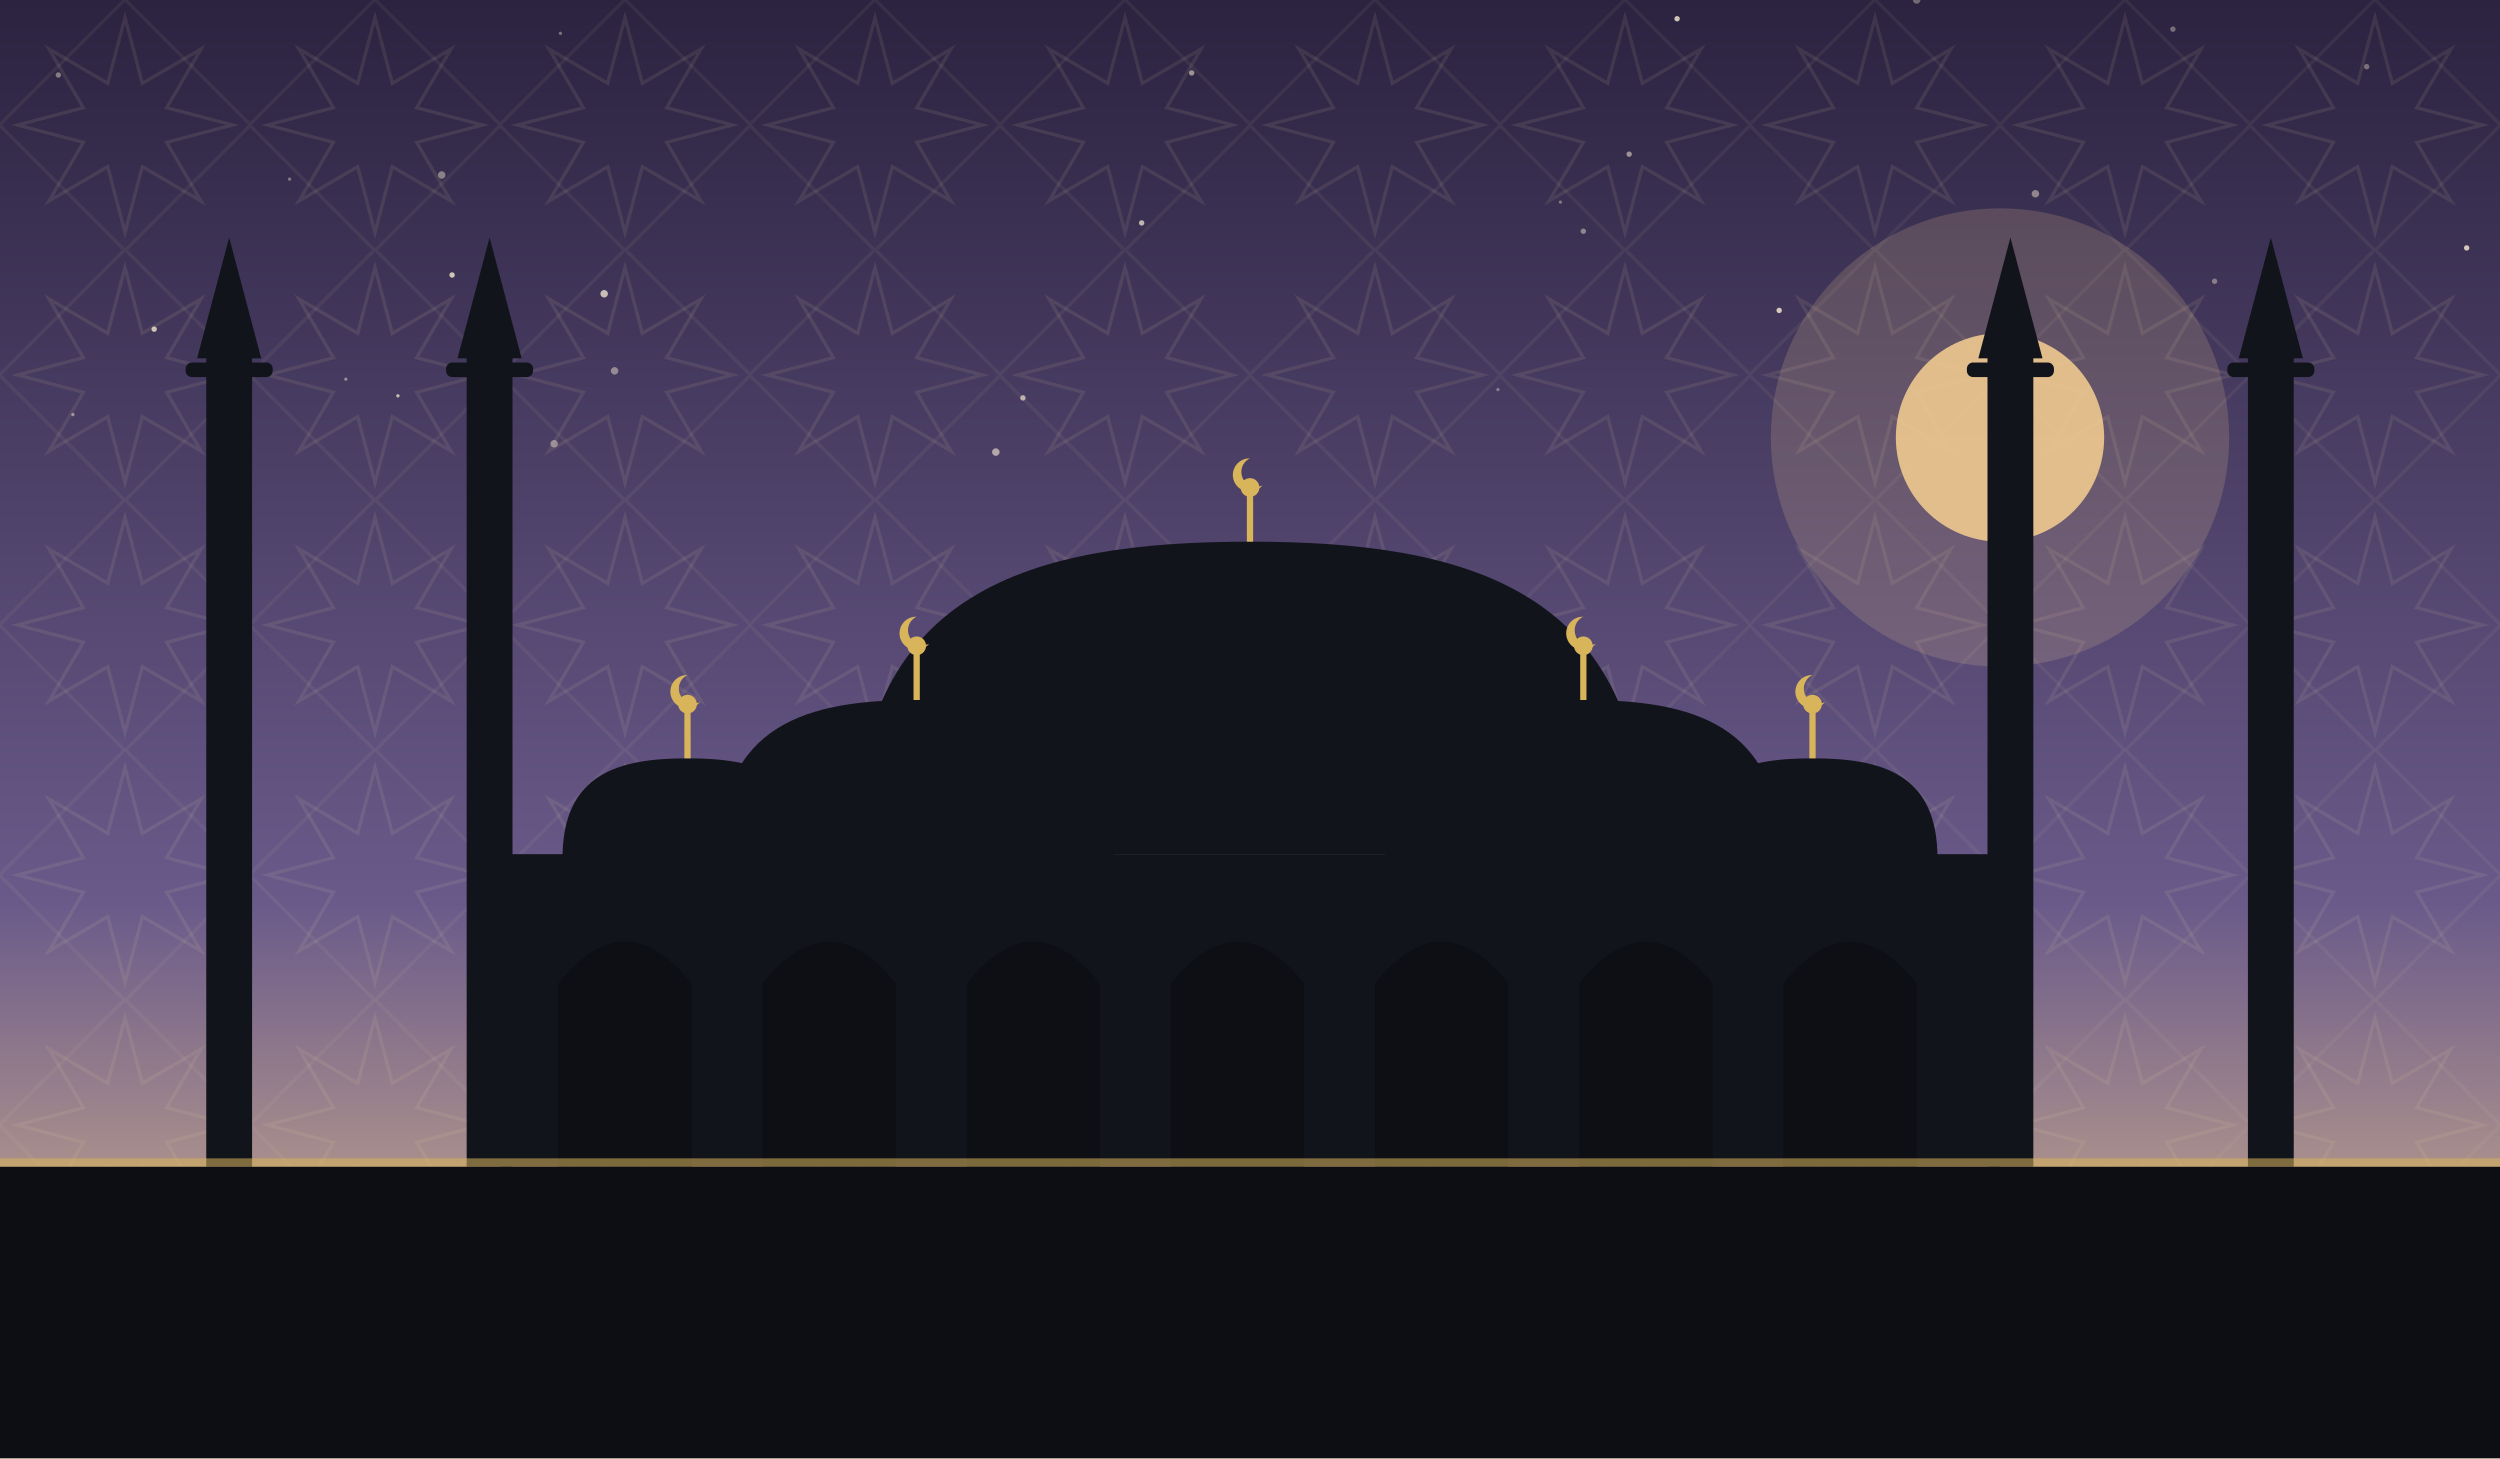
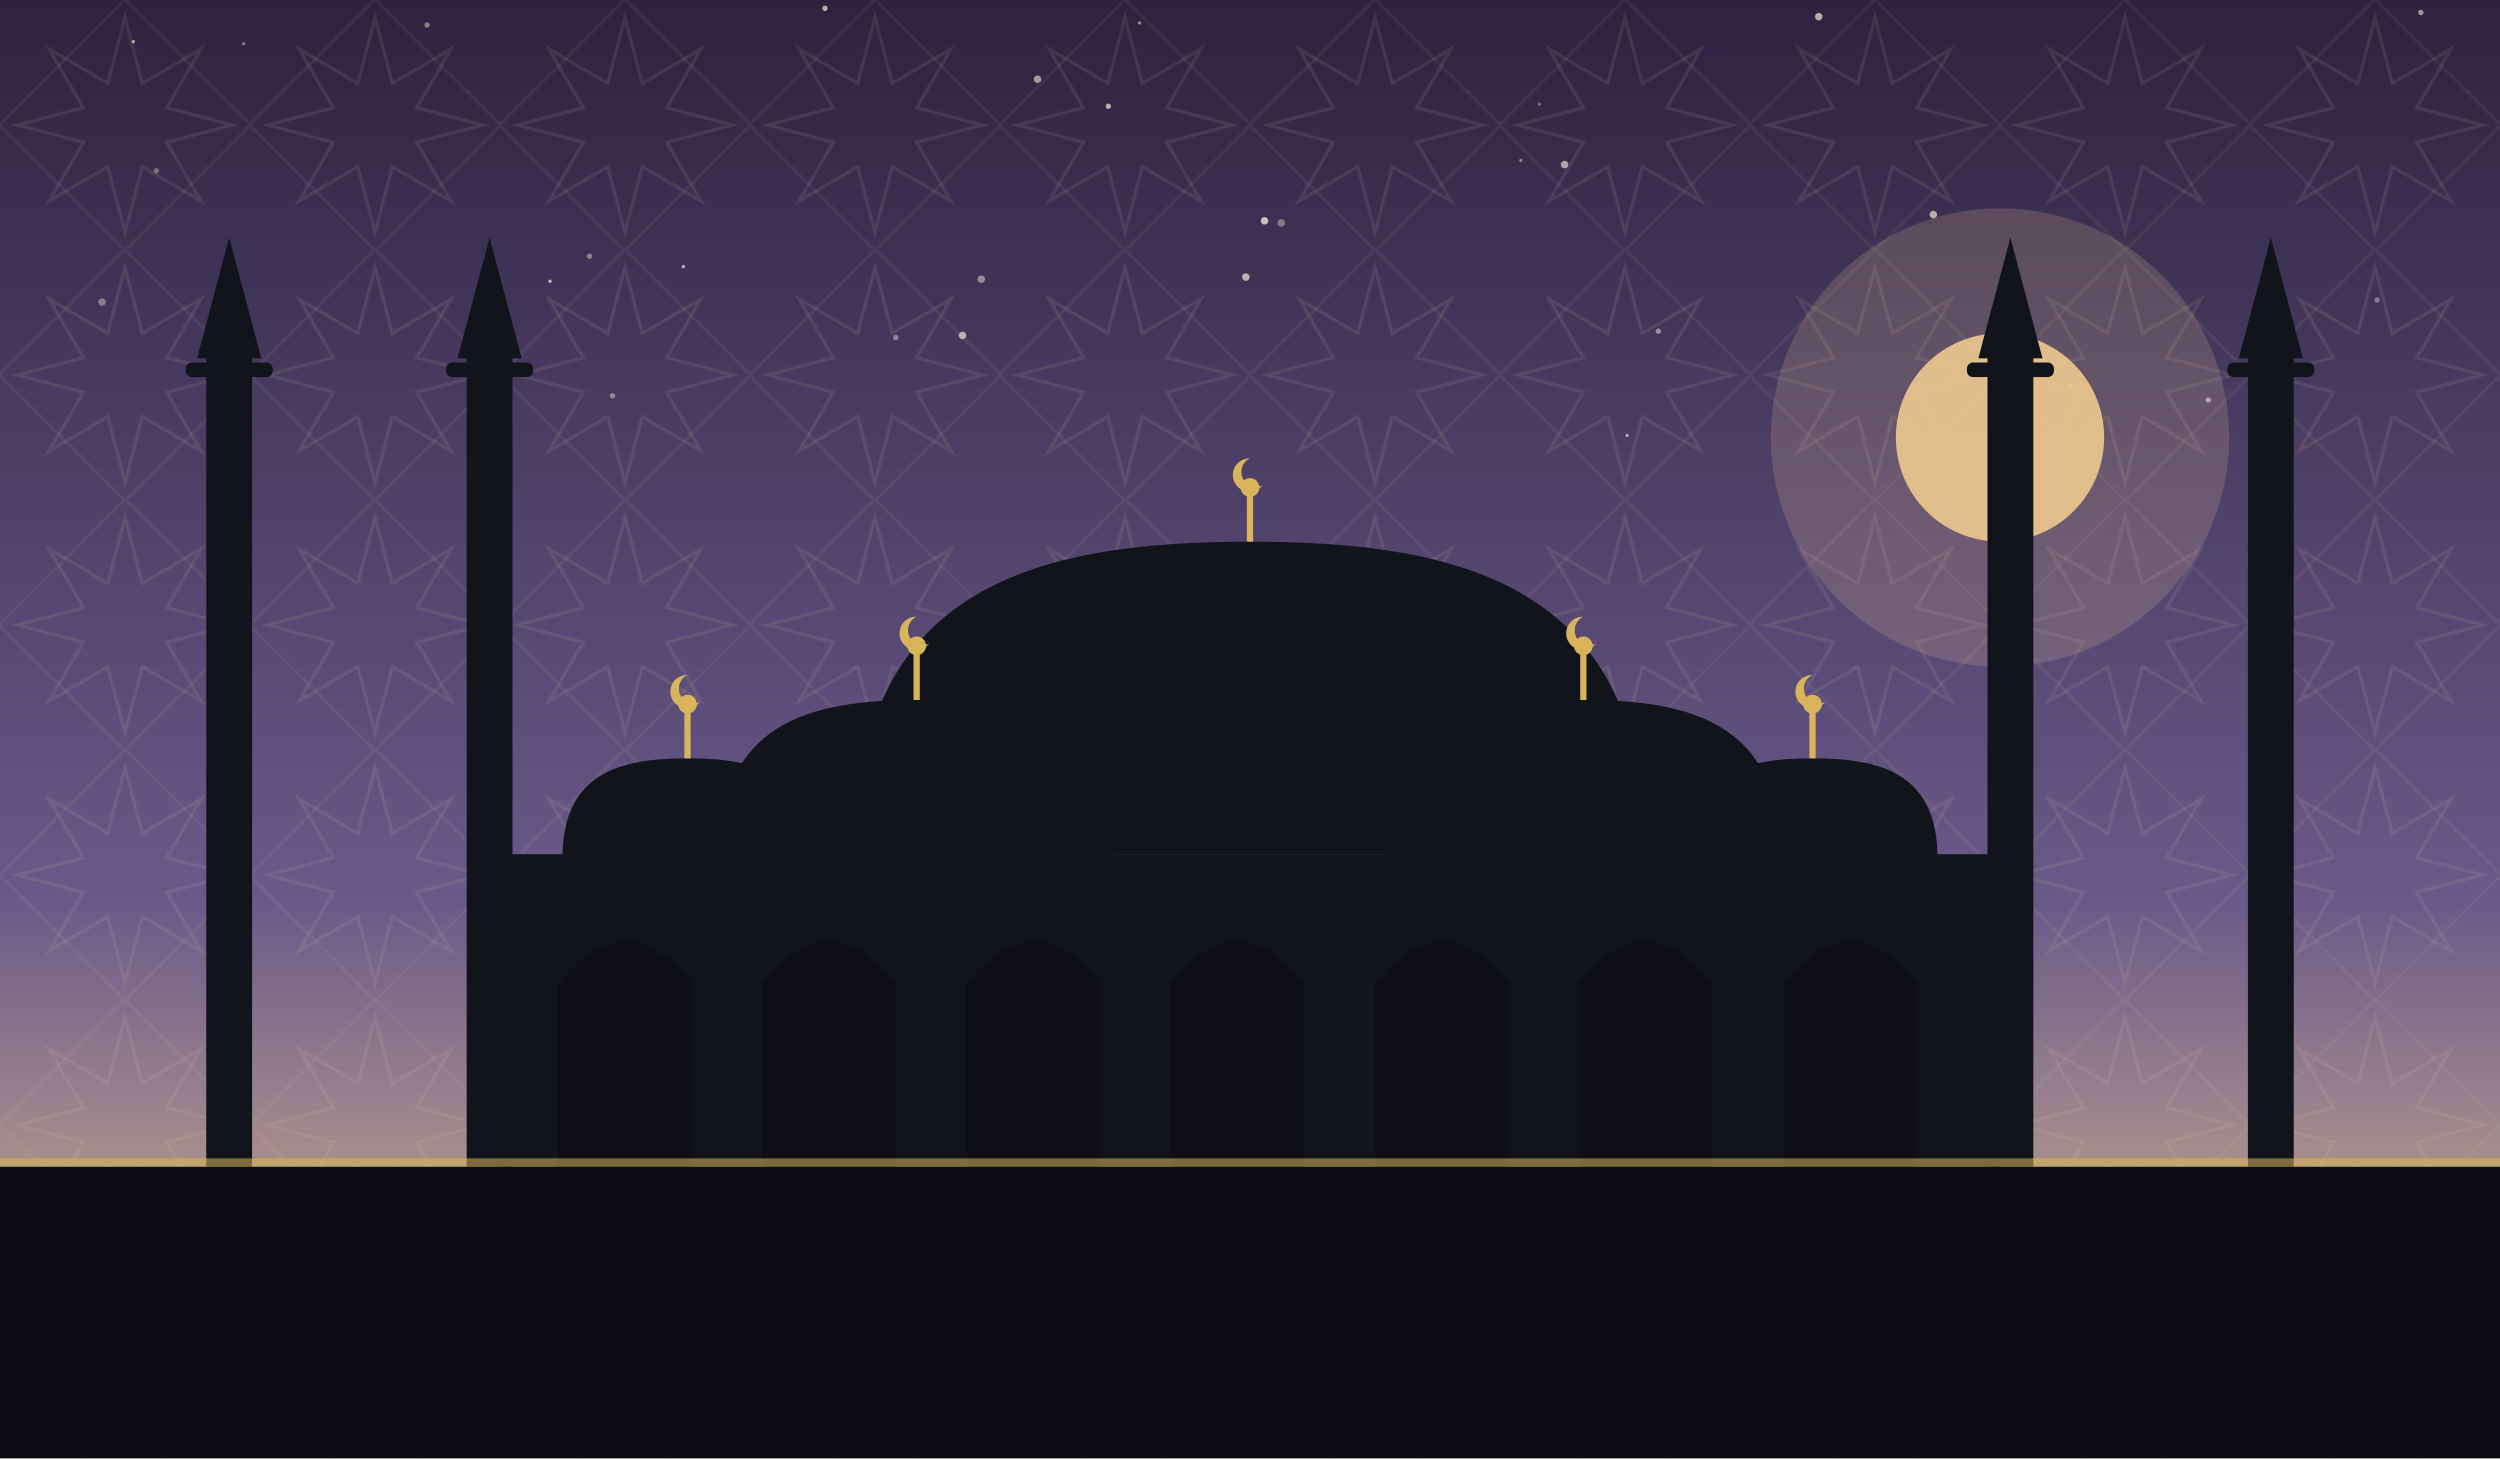
<svg xmlns="http://www.w3.org/2000/svg" viewBox="0 0 1200 700" role="img">
  <defs>
    <linearGradient id="sky" x1="0" y1="0" x2="0" y2="1">
      <stop offset="0" stop-color="#2b2340" />
      <stop offset="0.62" stop-color="#6a5a8a" />
      <stop offset="1" stop-color="#eec98f" />
    </linearGradient>
    <pattern id="g1" width="120" height="120" patternUnits="userSpaceOnUse">
      <polygon points="111.6,60.0 80.0,68.3 96.5,96.5 68.3,80.0 60.0,111.6 51.7,80.0 23.5,96.5 40.0,68.3 8.4,60.0 40.0,51.7 23.5,23.5 51.7,40.0 60.0,8.4 68.3,40.0 96.5,23.5 80.0,51.7" fill="none" stroke="#e8d9a8" stroke-width="1.6" opacity="0.1" />
      <rect x="17.4" y="17.4" width="85.2" height="85.2" fill="none" stroke="#e8d9a8" stroke-width="1.6" opacity="0.07" transform="rotate(45 60.0 60.0)" />
    </pattern>
  </defs>
  <rect width="1200" height="700" fill="url(#sky)" />
  <rect width="1200" height="700" fill="url(#g1)" />
-   <circle cx="1090" cy="130" r="1.8" fill="#f7ecd2" opacity="0.35" />
-   <circle cx="548" cy="107" r="1.3" fill="#f7ecd2" opacity="0.71" />
-   <circle cx="719" cy="187" r="0.8" fill="#f7ecd2" opacity="0.38" />
-   <circle cx="139" cy="86" r="0.8" fill="#f7ecd2" opacity="0.39" />
-   <circle cx="1136" cy="32" r="1.3" fill="#f7ecd2" opacity="0.37" />
-   <circle cx="854" cy="149" r="1.3" fill="#f7ecd2" opacity="0.81" />
-   <circle cx="805" cy="9" r="1.3" fill="#f7ecd2" opacity="0.80" />
-   <circle cx="965" cy="188" r="1.3" fill="#f7ecd2" opacity="0.55" />
-   <circle cx="782" cy="74" r="1.3" fill="#f7ecd2" opacity="0.53" />
-   <circle cx="760" cy="111" r="1.3" fill="#f7ecd2" opacity="0.45" />
-   <circle cx="491" cy="191" r="1.3" fill="#f7ecd2" opacity="0.66" />
-   <circle cx="191" cy="190" r="0.8" fill="#f7ecd2" opacity="0.75" />
-   <circle cx="28" cy="36" r="1.3" fill="#f7ecd2" opacity="0.43" />
-   <circle cx="266" cy="213" r="1.8" fill="#f7ecd2" opacity="0.43" />
-   <circle cx="977" cy="93" r="1.8" fill="#f7ecd2" opacity="0.46" />
-   <circle cx="217" cy="132" r="1.3" fill="#f7ecd2" opacity="0.79" />
-   <circle cx="74" cy="158" r="1.3" fill="#f7ecd2" opacity="0.77" />
-   <circle cx="572" cy="35" r="1.3" fill="#f7ecd2" opacity="0.55" />
-   <circle cx="1063" cy="135" r="1.3" fill="#f7ecd2" opacity="0.40" />
-   <circle cx="1043" cy="14" r="1.3" fill="#f7ecd2" opacity="0.37" />
-   <circle cx="920" cy="0" r="1.8" fill="#f7ecd2" opacity="0.35" />
-   <circle cx="478" cy="217" r="1.8" fill="#f7ecd2" opacity="0.61" />
-   <circle cx="749" cy="97" r="0.8" fill="#f7ecd2" opacity="0.38" />
-   <circle cx="269" cy="16" r="0.8" fill="#f7ecd2" opacity="0.39" />
-   <circle cx="166" cy="182" r="0.8" fill="#f7ecd2" opacity="0.47" />
-   <circle cx="1184" cy="119" r="1.3" fill="#f7ecd2" opacity="0.81" />
-   <circle cx="35" cy="199" r="0.8" fill="#f7ecd2" opacity="0.50" />
-   <circle cx="295" cy="178" r="1.8" fill="#f7ecd2" opacity="0.45" />
-   <circle cx="212" cy="84" r="1.8" fill="#f7ecd2" opacity="0.43" />
-   <circle cx="290" cy="141" r="1.8" fill="#f7ecd2" opacity="0.75" />
+   <circle cx="498" cy="38" r="1.8" fill="#f7ecd2" opacity="0.59" />
+   <circle cx="532" cy="51" r="1.3" fill="#f7ecd2" opacity="0.67" />
+   <circle cx="751" cy="79" r="1.8" fill="#f7ecd2" opacity="0.64" />
+   <circle cx="75" cy="82" r="1.3" fill="#f7ecd2" opacity="0.35" />
+   <circle cx="64" cy="20" r="0.8" fill="#f7ecd2" opacity="0.65" />
+   <circle cx="598" cy="133" r="1.8" fill="#f7ecd2" opacity="0.69" />
+   <circle cx="117" cy="21" r="0.8" fill="#f7ecd2" opacity="0.42" />
+   <circle cx="1141" cy="144" r="1.3" fill="#f7ecd2" opacity="0.39" />
+   <circle cx="430" cy="162" r="1.3" fill="#f7ecd2" opacity="0.45" />
+   <circle cx="264" cy="135" r="0.8" fill="#f7ecd2" opacity="0.75" />
+   <circle cx="283" cy="123" r="1.3" fill="#f7ecd2" opacity="0.44" />
+   <circle cx="607" cy="106" r="1.8" fill="#f7ecd2" opacity="0.77" />
+   <circle cx="396" cy="4" r="1.3" fill="#f7ecd2" opacity="0.69" />
+   <circle cx="730" cy="77" r="0.8" fill="#f7ecd2" opacity="0.45" />
+   <circle cx="49" cy="145" r="1.8" fill="#f7ecd2" opacity="0.40" />
+   <circle cx="873" cy="8" r="1.8" fill="#f7ecd2" opacity="0.69" />
+   <circle cx="1162" cy="6" r="1.3" fill="#f7ecd2" opacity="0.57" />
+   <circle cx="796" cy="159" r="1.3" fill="#f7ecd2" opacity="0.49" />
+   <circle cx="615" cy="107" r="1.8" fill="#f7ecd2" opacity="0.40" />
+   <circle cx="739" cy="50" r="0.8" fill="#f7ecd2" opacity="0.35" />
+   <circle cx="328" cy="128" r="0.8" fill="#f7ecd2" opacity="0.69" />
+   <circle cx="462" cy="161" r="1.8" fill="#f7ecd2" opacity="0.67" />
+   <circle cx="781" cy="209" r="0.8" fill="#f7ecd2" opacity="0.64" />
+   <circle cx="205" cy="12" r="1.3" fill="#f7ecd2" opacity="0.45" />
+   <circle cx="294" cy="190" r="1.3" fill="#f7ecd2" opacity="0.45" />
+   <circle cx="928" cy="103" r="1.8" fill="#f7ecd2" opacity="0.69" />
+   <circle cx="547" cy="11" r="0.8" fill="#f7ecd2" opacity="0.52" />
+   <circle cx="471" cy="134" r="1.8" fill="#f7ecd2" opacity="0.49" />
+   <circle cx="1060" cy="192" r="1.3" fill="#f7ecd2" opacity="0.55" />
+   <circle cx="994" cy="185" r="0.8" fill="#f7ecd2" opacity="0.75" />
  <circle cx="960" cy="210" r="110" fill="#eec98f" opacity="0.18" />
  <circle cx="960" cy="210" r="50" fill="#eec98f" opacity="0.9" />
  <rect x="240" y="410" width="720" height="150" fill="#12141c" />
  <path d="M 268 560 L 268 472 Q 300 432 332 472 L 332 560 Z" fill="#0c0e14" opacity="0.9" />
  <path d="M 366 560 L 366 472 Q 398 432 430 472 L 430 560 Z" fill="#0c0e14" opacity="0.9" />
  <path d="M 464 560 L 464 472 Q 496 432 528 472 L 528 560 Z" fill="#0c0e14" opacity="0.9" />
  <path d="M 562 560 L 562 472 Q 594 432 626 472 L 626 560 Z" fill="#0c0e14" opacity="0.9" />
  <path d="M 660 560 L 660 472 Q 692 432 724 472 L 724 560 Z" fill="#0c0e14" opacity="0.9" />
  <path d="M 758 560 L 758 472 Q 790 432 822 472 L 822 560 Z" fill="#0c0e14" opacity="0.9" />
  <path d="M 856 560 L 856 472 Q 888 432 920 472 L 920 560 Z" fill="#0c0e14" opacity="0.9" />
  <path d="M 410 410 C 410 282.5, 495.5 260, 600 260 C 704.5 260, 790 282.5, 790 410 Z" fill="#12141c" />
  <line x1="600" y1="260" x2="600" y2="238" stroke="#d8b45a" stroke-width="3" />
  <circle cx="600" cy="234" r="4.5" fill="#d8b45a" />
  <path d="M 600 220 a 8 8 0 1 0 6 13 a 6.4 6.4 0 1 1 -6 -13 Z" fill="#d8b45a" />
  <path d="M 345 412 C 345 347.4, 387.75 336.0, 440 336.0 C 492.25 336.0, 535 347.4, 535 412 Z" fill="#12141c" />
  <line x1="440" y1="336.0" x2="440" y2="314.0" stroke="#d8b45a" stroke-width="3" />
  <circle cx="440" cy="310.0" r="4.5" fill="#d8b45a" />
  <path d="M 440 296.0 a 8 8 0 1 0 6 13 a 6.4 6.4 0 1 1 -6 -13 Z" fill="#d8b45a" />
  <path d="M 665 412 C 665 347.4, 707.75 336.0, 760 336.0 C 812.25 336.0, 855 347.4, 855 412 Z" fill="#12141c" />
  <line x1="760" y1="336.0" x2="760" y2="314.0" stroke="#d8b45a" stroke-width="3" />
  <circle cx="760" cy="310.0" r="4.5" fill="#d8b45a" />
  <path d="M 760 296.0 a 8 8 0 1 0 6 13 a 6.4 6.4 0 1 1 -6 -13 Z" fill="#d8b45a" />
  <path d="M 270 412 C 270 371.2, 297.0 364.0, 330 364.0 C 363.0 364.0, 390 371.2, 390 412 Z" fill="#12141c" />
  <line x1="330" y1="364.0" x2="330" y2="342.0" stroke="#d8b45a" stroke-width="3" />
  <circle cx="330" cy="338.0" r="4.5" fill="#d8b45a" />
  <path d="M 330 324.0 a 8 8 0 1 0 6 13 a 6.4 6.4 0 1 1 -6 -13 Z" fill="#d8b45a" />
  <path d="M 810 412 C 810 371.2, 837.0 364.0, 870 364.0 C 903.0 364.0, 930 371.2, 930 412 Z" fill="#12141c" />
  <line x1="870" y1="364.0" x2="870" y2="342.0" stroke="#d8b45a" stroke-width="3" />
  <circle cx="870" cy="338.0" r="4.5" fill="#d8b45a" />
  <path d="M 870 324.0 a 8 8 0 1 0 6 13 a 6.4 6.4 0 1 1 -6 -13 Z" fill="#d8b45a" />
  <rect x="99.0" y="170" width="22" height="390" fill="#12141c" />
  <rect x="89.1" y="174" width="41.8" height="7" rx="3" fill="#12141c" />
  <path d="M 94.6 172 L 110 114 L 125.4 172 Z" fill="#12141c" />
  <rect x="224.0" y="170" width="22" height="390" fill="#12141c" />
  <rect x="214.1" y="174" width="41.8" height="7" rx="3" fill="#12141c" />
  <path d="M 219.6 172 L 235 114 L 250.4 172 Z" fill="#12141c" />
  <rect x="954.0" y="170" width="22" height="390" fill="#12141c" />
  <rect x="944.1" y="174" width="41.8" height="7" rx="3" fill="#12141c" />
  <path d="M 949.6 172 L 965 114 L 980.4 172 Z" fill="#12141c" />
  <rect x="1079.0" y="170" width="22" height="390" fill="#12141c" />
  <rect x="1069.1" y="174" width="41.8" height="7" rx="3" fill="#12141c" />
  <path d="M 1074.6 172 L 1090 114 L 1105.4 172 Z" fill="#12141c" />
  <rect x="0" y="560" width="1200" height="140" fill="#0c0e14" />
  <rect x="0" y="556" width="1200" height="4" fill="#d8b45a" opacity="0.55" />
</svg>
